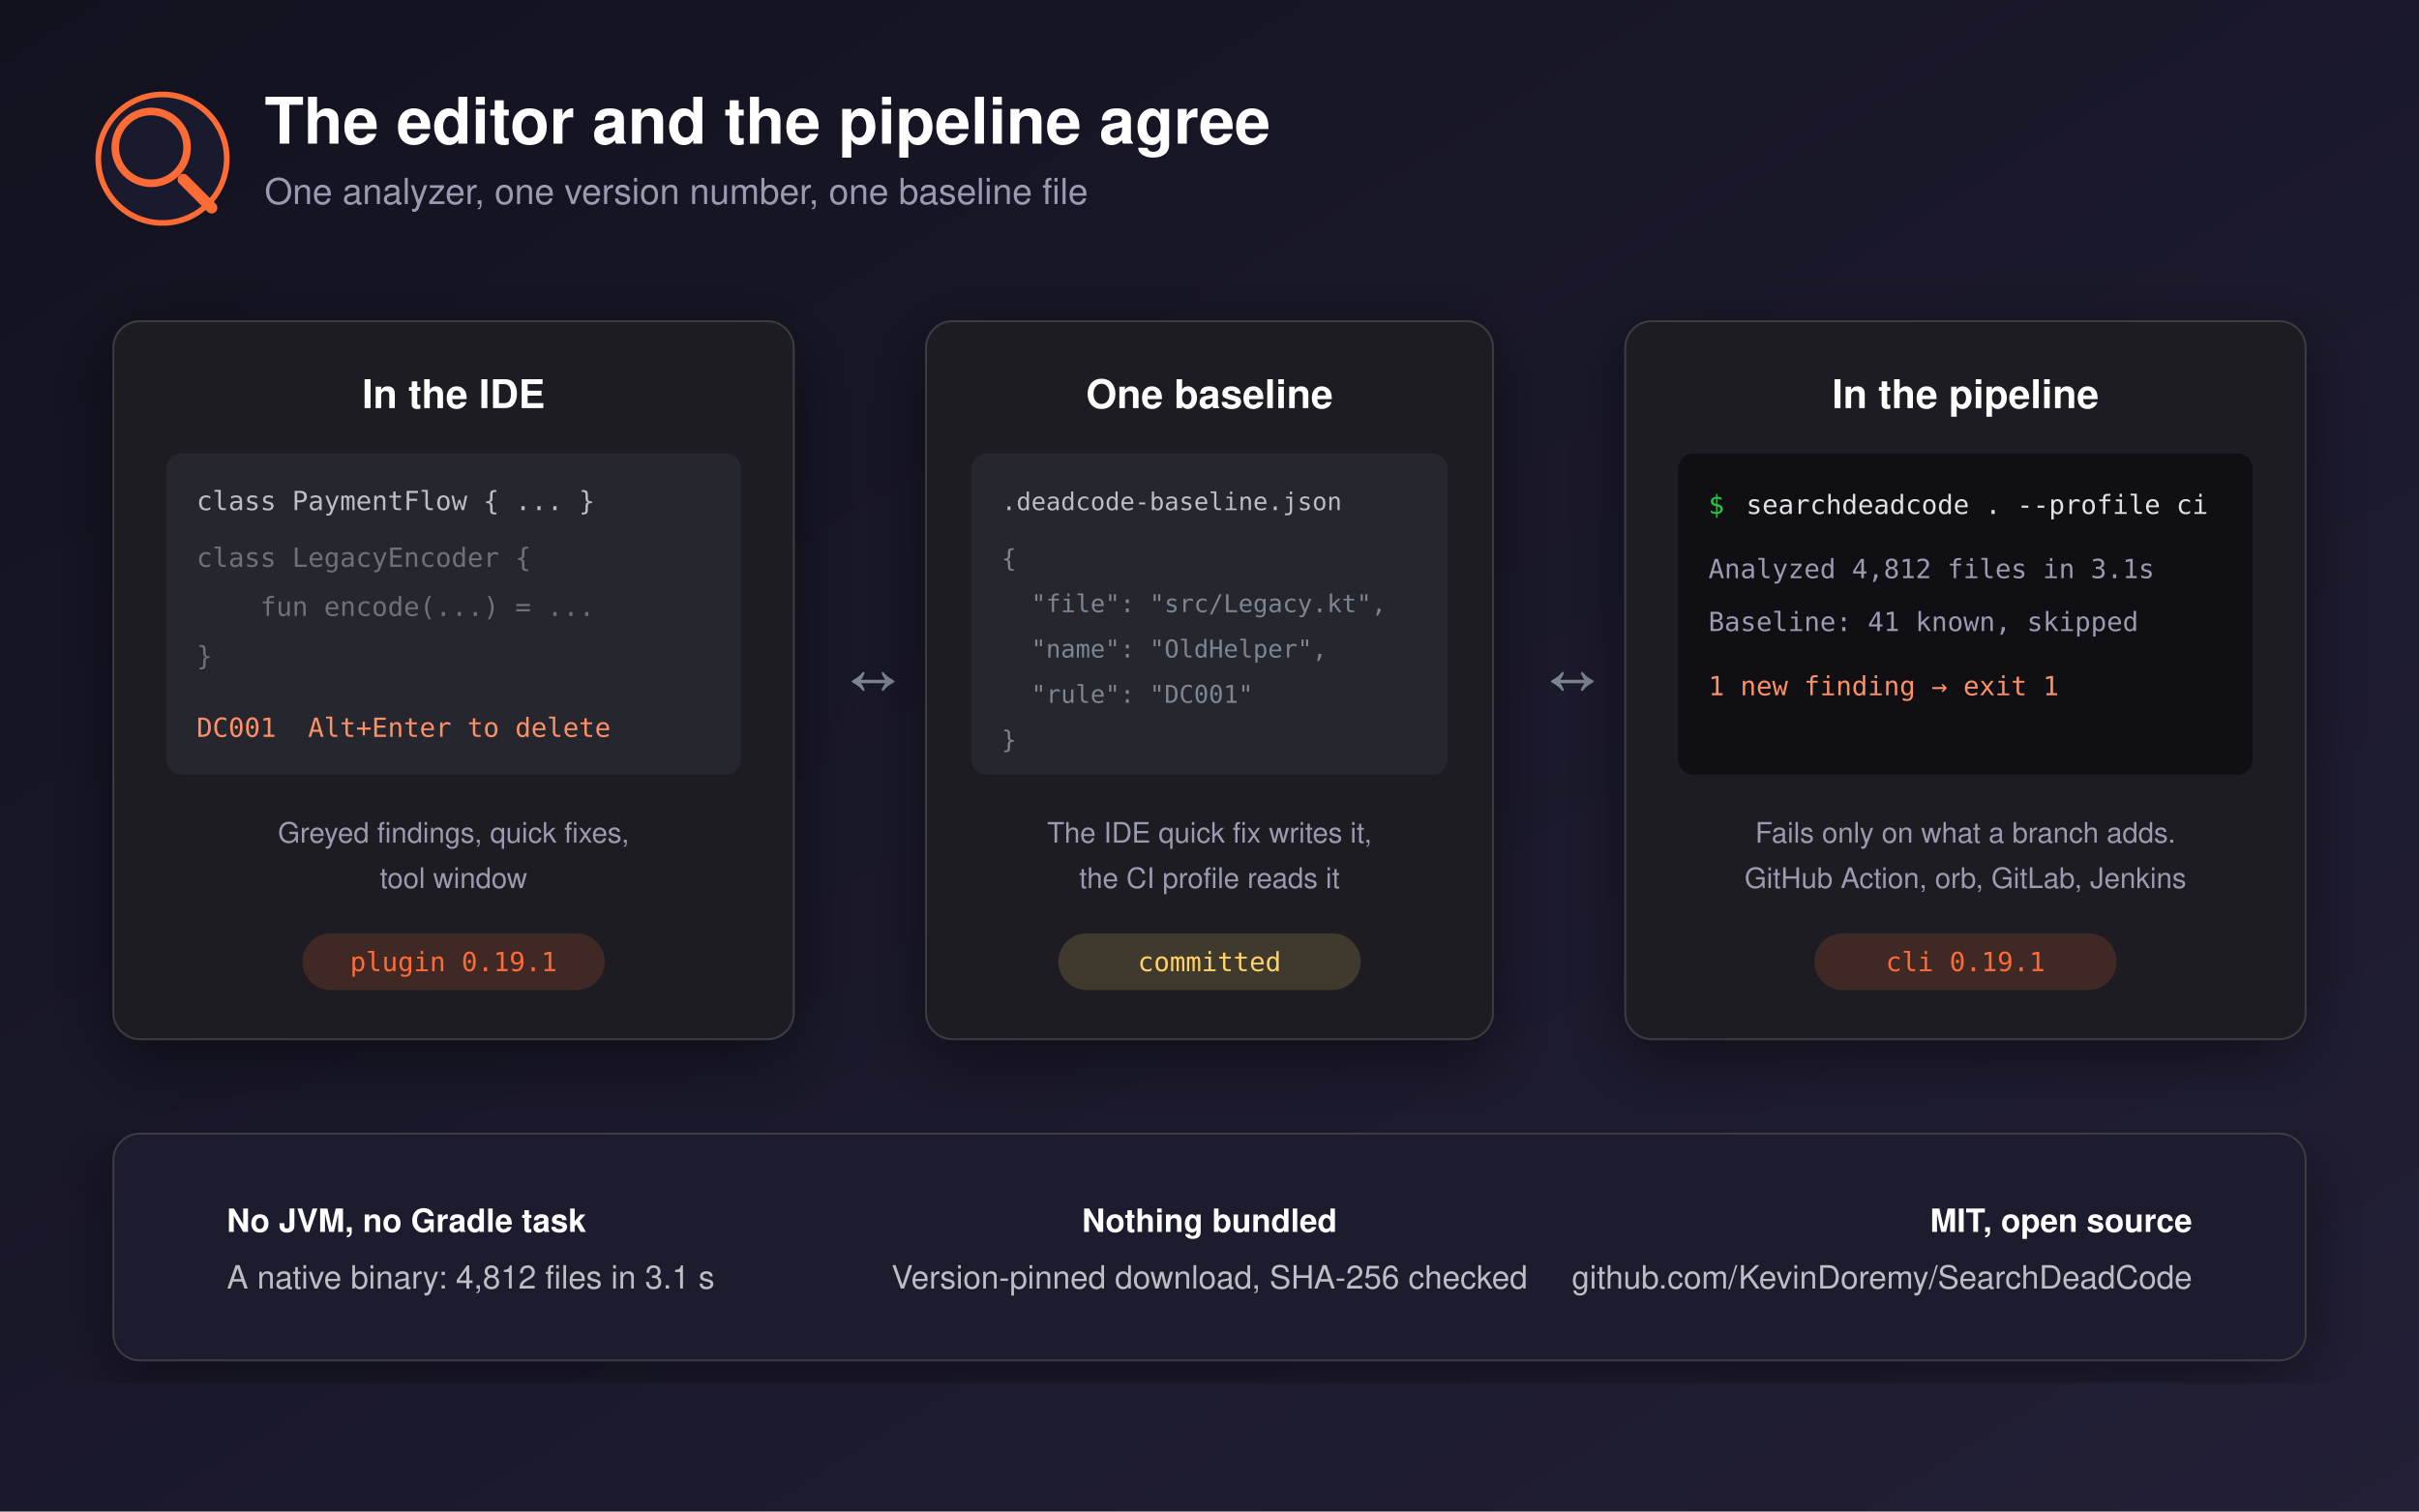
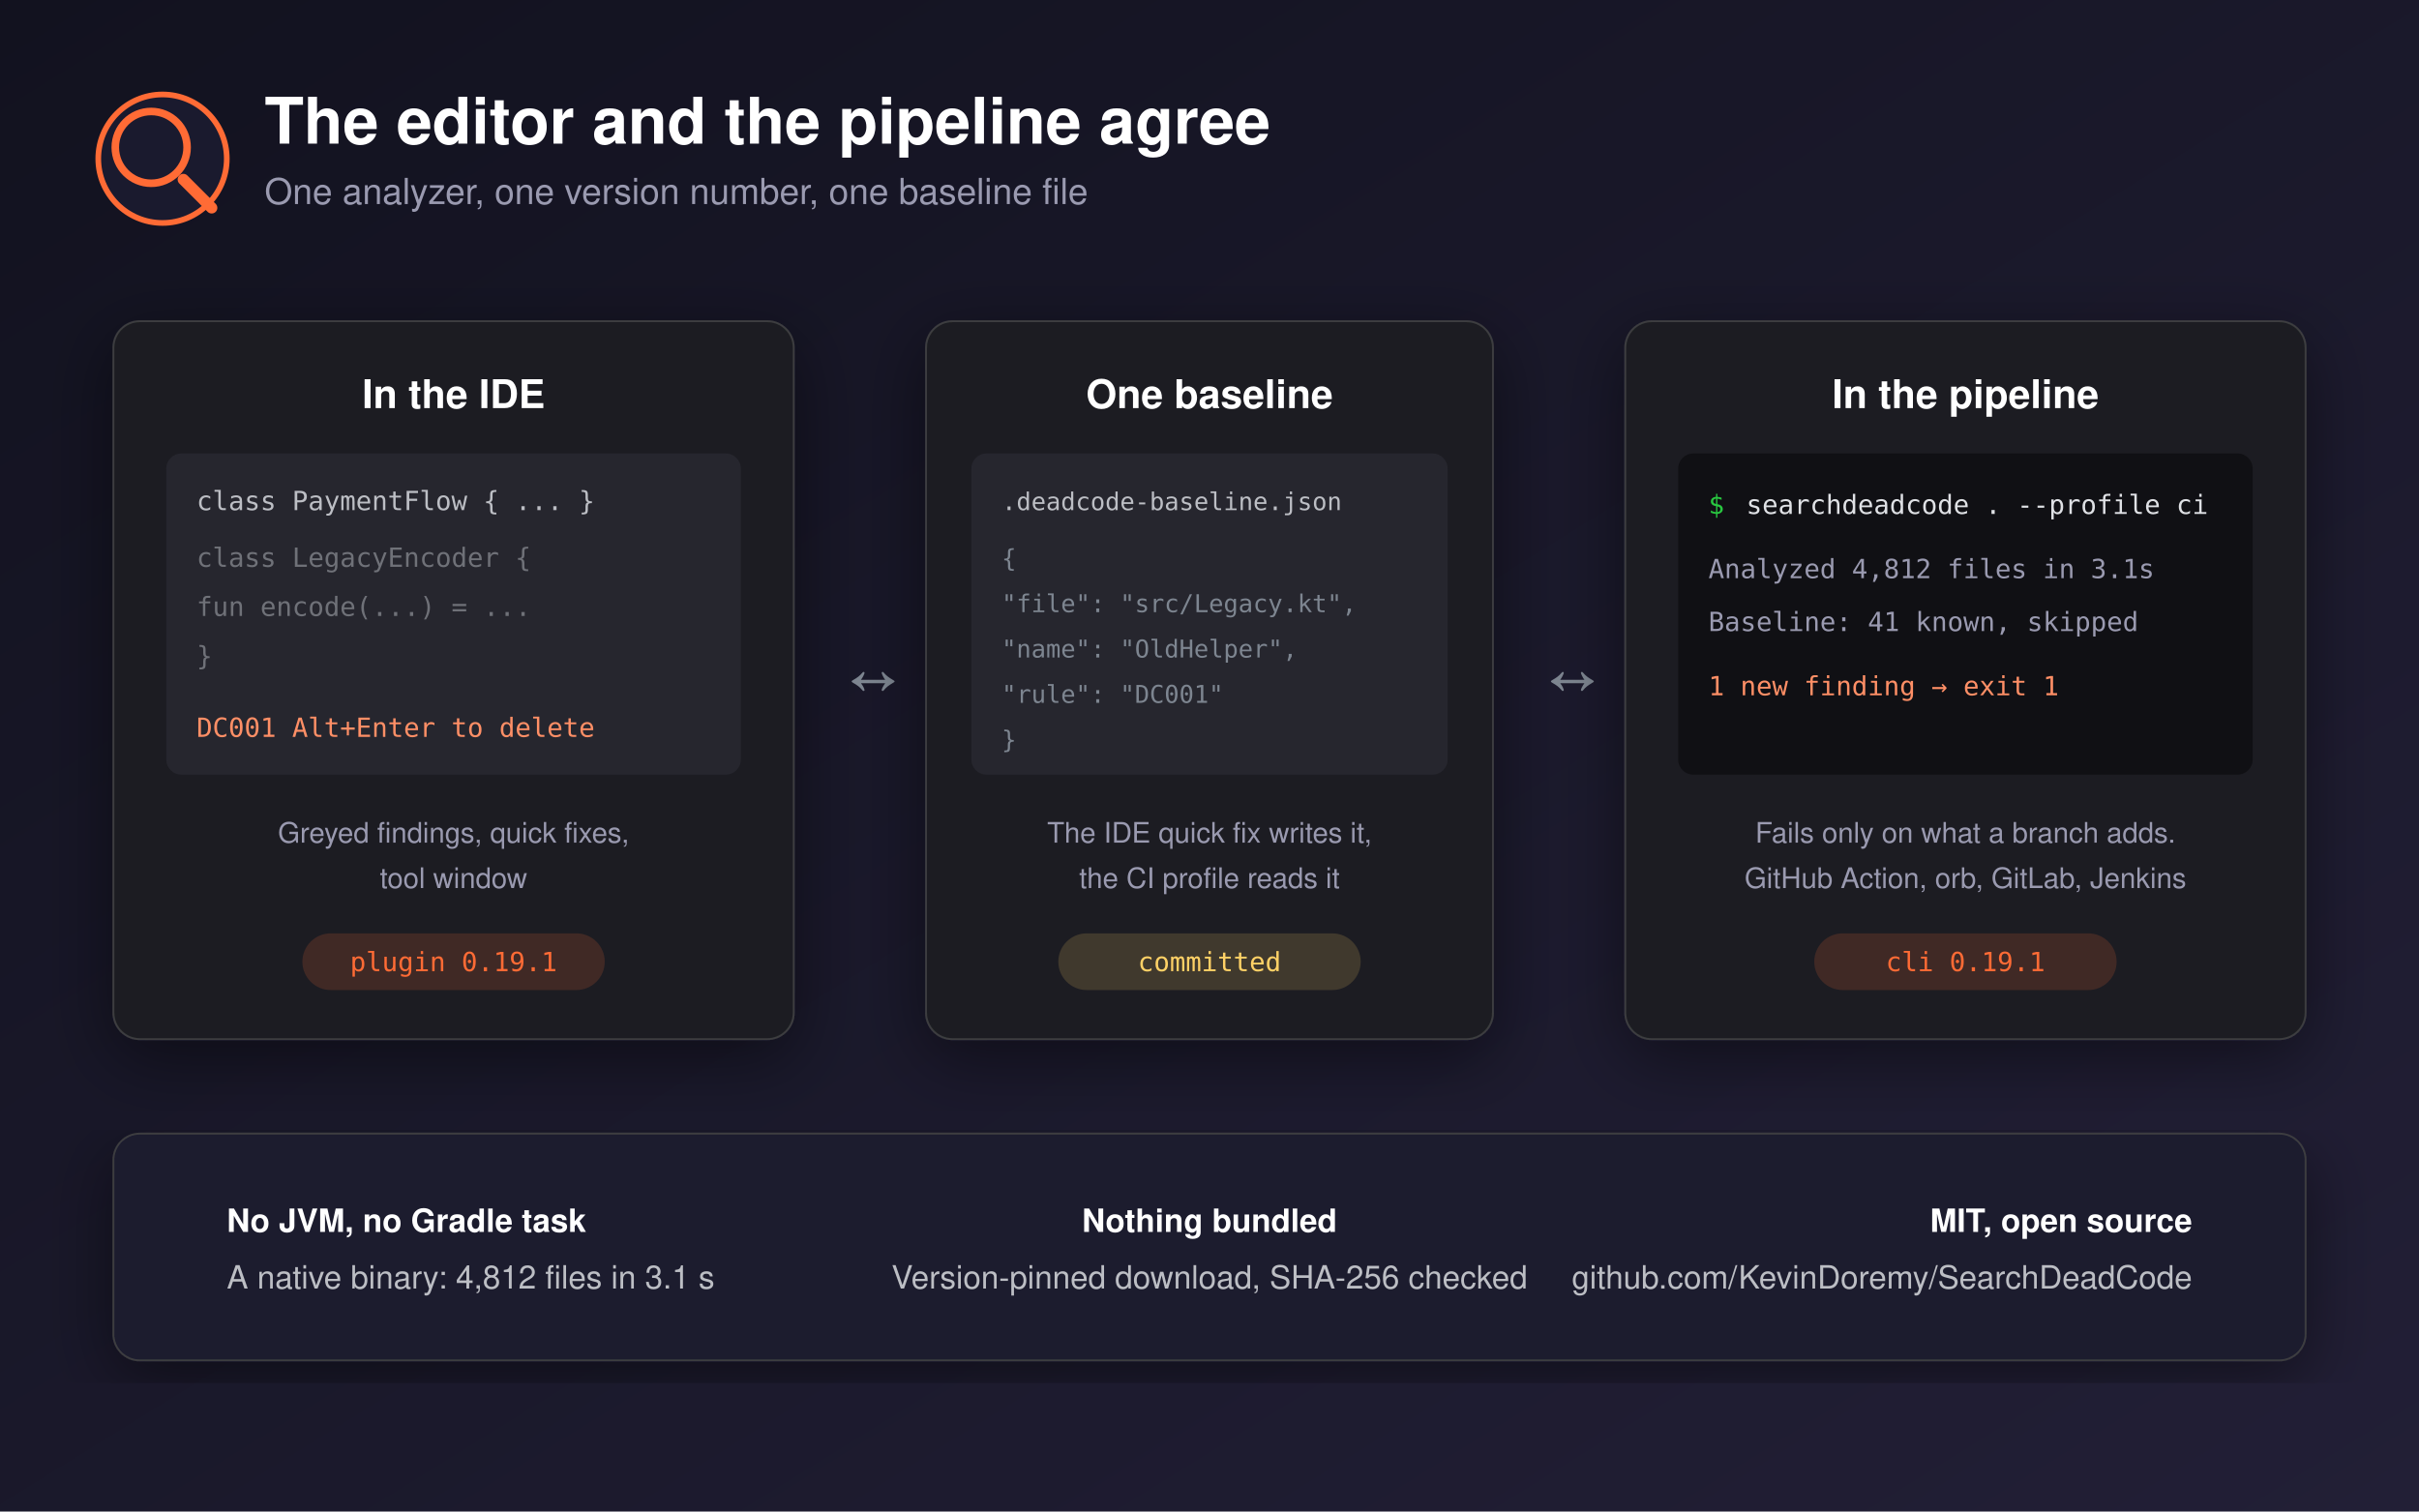
<svg xmlns="http://www.w3.org/2000/svg" width="1280" height="800" viewBox="0 0 1280 800">
  <defs>
-     <linearGradient id="bg" x1="0" y1="0" x2="1" y2="1">
+     <linearGradient id="bg" x1="0" x2="1" y1="0" y2="1">
      <stop offset="0" stop-color="#12121f" />
      <stop offset="1" stop-color="#221f36" />
    </linearGradient>
-     <filter id="shadow" x="-10%" y="-10%" width="120%" height="120%">
-       <feDropShadow dx="0" dy="10" stdDeviation="18" flood-color="#000000" flood-opacity="0.45" />
+     <filter id="shadow" width="120%" height="120%" x="-10%" y="-10%">
+       <feDropShadow dx="0" dy="10" flood-color="#000" flood-opacity=".45" stdDeviation="18" />
    </filter>
  </defs>
  <rect width="1280" height="800" fill="url(#bg)" />
  <circle cx="86" cy="84" r="34" fill="#1a1a2e" stroke="#ff6b35" stroke-width="3" />
-   <line x1="97" y1="95" x2="112" y2="110" stroke="#ff6b35" stroke-width="6" stroke-linecap="round" />
+   <line x1="97" x2="112" y1="95" y2="110" stroke="#ff6b35" stroke-linecap="round" stroke-width="6" />
  <circle cx="80" cy="78" r="19" fill="none" stroke="#ff6b35" stroke-width="4" />
-   <text x="140" y="76" font-family="Helvetica, Arial, sans-serif" font-size="34" font-weight="bold" fill="#ffffff">The editor and the pipeline agree</text>
-   <text x="140" y="108" font-family="Helvetica, Arial, sans-serif" font-size="19" fill="#9a9ab0">One analyzer, one version number, one baseline file</text>
-   <rect x="60" y="170" width="360" height="380" rx="14" fill="#1e1f22" stroke="#3c3d40" filter="url(#shadow)" />
-   <text x="240" y="216" font-family="Helvetica, Arial, sans-serif" font-size="21" font-weight="bold" fill="#ffffff" text-anchor="middle">In the IDE</text>
-   <rect x="88" y="240" width="304" height="170" rx="8" fill="#26262e" />
+   <text x="140" y="76" fill="#fff" font-family="Helvetica, Arial, sans-serif" font-size="34" font-weight="bold">The editor and the pipeline agree</text>
+   <text x="140" y="108" fill="#9a9ab0" font-family="Helvetica, Arial, sans-serif" font-size="19">One analyzer, one version number, one baseline file</text>
+   <rect width="360" height="380" x="60" y="170" fill="#1e1f22" stroke="#3c3d40" filter="url(#shadow)" rx="14" />
+   <text x="240" y="216" fill="#fff" font-family="Helvetica, Arial, sans-serif" font-size="21" font-weight="bold" text-anchor="middle">In the IDE</text>
+   <rect width="304" height="170" x="88" y="240" fill="#26262e" rx="8" />
  <g font-family="Menlo, monospace" font-size="14" xml:space="preserve">
    <text x="104" y="270" fill="#bcbec4">class PaymentFlow { ... }</text>
    <text x="104" y="300" fill="#6f7178">class LegacyEncoder {</text>
-     <text x="104" y="326" fill="#6f7178">    fun encode(...) = ...</text>
+     <text x="104" y="326" fill="#6f7178">fun encode(...) = ...</text>
    <text x="104" y="352" fill="#6f7178">}</text>
-     <text x="104" y="390" fill="#ff8f66">DC001  Alt+Enter to delete</text>
+     <text x="104" y="390" fill="#ff8f66">DC001 Alt+Enter to delete</text>
  </g>
-   <text x="240" y="446" font-family="Helvetica, Arial, sans-serif" font-size="15" fill="#9a9ab0" text-anchor="middle">Greyed findings, quick fixes,</text>
-   <text x="240" y="470" font-family="Helvetica, Arial, sans-serif" font-size="15" fill="#9a9ab0" text-anchor="middle">tool window</text>
-   <rect x="160" y="494" width="160" height="30" rx="15" fill="#ff6b35" opacity="0.16" />
-   <text x="240" y="514" font-family="Menlo, monospace" font-size="14" fill="#ff6b35" text-anchor="middle">plugin 0.19.1</text>
-   <text x="447" y="370" font-family="Helvetica, Arial, sans-serif" font-size="30" fill="#7d8590">↔</text>
-   <rect x="490" y="170" width="300" height="380" rx="14" fill="#1e1f22" stroke="#3c3d40" filter="url(#shadow)" />
-   <text x="640" y="216" font-family="Helvetica, Arial, sans-serif" font-size="21" font-weight="bold" fill="#ffffff" text-anchor="middle">One baseline</text>
-   <rect x="514" y="240" width="252" height="170" rx="8" fill="#26262e" />
+   <text x="240" y="446" fill="#9a9ab0" font-family="Helvetica, Arial, sans-serif" font-size="15" text-anchor="middle">Greyed findings, quick fixes,</text>
+   <text x="240" y="470" fill="#9a9ab0" font-family="Helvetica, Arial, sans-serif" font-size="15" text-anchor="middle">tool window</text>
+   <rect width="160" height="30" x="160" y="494" fill="#ff6b35" opacity=".16" rx="15" />
+   <text x="240" y="514" fill="#ff6b35" font-family="Menlo, monospace" font-size="14" text-anchor="middle">plugin 0.19.1</text>
+   <text x="447" y="370" fill="#7d8590" font-family="Helvetica, Arial, sans-serif" font-size="30">↔</text>
+   <rect width="300" height="380" x="490" y="170" fill="#1e1f22" stroke="#3c3d40" filter="url(#shadow)" rx="14" />
+   <text x="640" y="216" fill="#fff" font-family="Helvetica, Arial, sans-serif" font-size="21" font-weight="bold" text-anchor="middle">One baseline</text>
+   <rect width="252" height="170" x="514" y="240" fill="#26262e" rx="8" />
  <g font-family="Menlo, monospace" font-size="13" xml:space="preserve">
    <text x="530" y="270" fill="#bcbec4">.deadcode-baseline.json</text>
    <text x="530" y="300" fill="#7d8590">{</text>
-     <text x="530" y="324" fill="#7d8590">  "file": "src/Legacy.kt",</text>
-     <text x="530" y="348" fill="#7d8590">  "name": "OldHelper",</text>
-     <text x="530" y="372" fill="#7d8590">  "rule": "DC001"</text>
+     <text x="530" y="324" fill="#7d8590">"file": "src/Legacy.kt",</text>
+     <text x="530" y="348" fill="#7d8590">"name": "OldHelper",</text>
+     <text x="530" y="372" fill="#7d8590">"rule": "DC001"</text>
    <text x="530" y="396" fill="#7d8590">}</text>
  </g>
-   <text x="640" y="446" font-family="Helvetica, Arial, sans-serif" font-size="15" fill="#9a9ab0" text-anchor="middle">The IDE quick fix writes it,</text>
-   <text x="640" y="470" font-family="Helvetica, Arial, sans-serif" font-size="15" fill="#9a9ab0" text-anchor="middle">the CI profile reads it</text>
-   <rect x="560" y="494" width="160" height="30" rx="15" fill="#ffd166" opacity="0.16" />
-   <text x="640" y="514" font-family="Menlo, monospace" font-size="14" fill="#ffd166" text-anchor="middle">committed</text>
-   <text x="817" y="370" font-family="Helvetica, Arial, sans-serif" font-size="30" fill="#7d8590">↔</text>
-   <rect x="860" y="170" width="360" height="380" rx="14" fill="#1e1f22" stroke="#3c3d40" filter="url(#shadow)" />
-   <text x="1040" y="216" font-family="Helvetica, Arial, sans-serif" font-size="21" font-weight="bold" fill="#ffffff" text-anchor="middle">In the pipeline</text>
-   <rect x="888" y="240" width="304" height="170" rx="8" fill="#101014" />
+   <text x="640" y="446" fill="#9a9ab0" font-family="Helvetica, Arial, sans-serif" font-size="15" text-anchor="middle">The IDE quick fix writes it,</text>
+   <text x="640" y="470" fill="#9a9ab0" font-family="Helvetica, Arial, sans-serif" font-size="15" text-anchor="middle">the CI profile reads it</text>
+   <rect width="160" height="30" x="560" y="494" fill="#ffd166" opacity=".16" rx="15" />
+   <text x="640" y="514" fill="#ffd166" font-family="Menlo, monospace" font-size="14" text-anchor="middle">committed</text>
+   <text x="817" y="370" fill="#7d8590" font-family="Helvetica, Arial, sans-serif" font-size="30">↔</text>
+   <rect width="360" height="380" x="860" y="170" fill="#1e1f22" stroke="#3c3d40" filter="url(#shadow)" rx="14" />
+   <text x="1040" y="216" fill="#fff" font-family="Helvetica, Arial, sans-serif" font-size="21" font-weight="bold" text-anchor="middle">In the pipeline</text>
+   <rect width="304" height="170" x="888" y="240" fill="#101014" rx="8" />
  <g font-family="Menlo, monospace" font-size="14" xml:space="preserve">
-     <text x="904" y="272" fill="#28c840">$ </text>
+     <text x="904" y="272" fill="#28c840">$</text>
    <text x="924" y="272" fill="#dfe1e5">searchdeadcode . --profile ci</text>
    <text x="904" y="306" fill="#9a9ab0">Analyzed 4,812 files in 3.1s</text>
    <text x="904" y="334" fill="#9a9ab0">Baseline: 41 known, skipped</text>
    <text x="904" y="368" fill="#ff8f66">1 new finding → exit 1</text>
  </g>
-   <text x="1040" y="446" font-family="Helvetica, Arial, sans-serif" font-size="15" fill="#9a9ab0" text-anchor="middle">Fails only on what a branch adds.</text>
-   <text x="1040" y="470" font-family="Helvetica, Arial, sans-serif" font-size="15" fill="#9a9ab0" text-anchor="middle">GitHub Action, orb, GitLab, Jenkins</text>
-   <rect x="960" y="494" width="160" height="30" rx="15" fill="#ff6b35" opacity="0.16" />
-   <text x="1040" y="514" font-family="Menlo, monospace" font-size="14" fill="#ff6b35" text-anchor="middle">cli 0.19.1</text>
-   <rect x="60" y="600" width="1160" height="120" rx="14" fill="#1a1a2e" stroke="#3c3d40" filter="url(#shadow)" />
-   <g font-family="Helvetica, Arial, sans-serif" font-size="17" fill="#bcbec4">
-     <text x="120" y="652" font-weight="bold" fill="#ffffff">No JVM, no Gradle task</text>
+   <text x="1040" y="446" fill="#9a9ab0" font-family="Helvetica, Arial, sans-serif" font-size="15" text-anchor="middle">Fails only on what a branch adds.</text>
+   <text x="1040" y="470" fill="#9a9ab0" font-family="Helvetica, Arial, sans-serif" font-size="15" text-anchor="middle">GitHub Action, orb, GitLab, Jenkins</text>
+   <rect width="160" height="30" x="960" y="494" fill="#ff6b35" opacity=".16" rx="15" />
+   <text x="1040" y="514" fill="#ff6b35" font-family="Menlo, monospace" font-size="14" text-anchor="middle">cli 0.19.1</text>
+   <rect width="1160" height="120" x="60" y="600" fill="#1a1a2e" stroke="#3c3d40" filter="url(#shadow)" rx="14" />
+   <g fill="#bcbec4" font-family="Helvetica, Arial, sans-serif" font-size="17">
+     <text x="120" y="652" fill="#fff" font-weight="bold">No JVM, no Gradle task</text>
    <text x="120" y="682">A native binary: 4,812 files in 3.1 s</text>
-     <text x="640" y="652" font-weight="bold" fill="#ffffff" text-anchor="middle">Nothing bundled</text>
+     <text x="640" y="652" fill="#fff" font-weight="bold" text-anchor="middle">Nothing bundled</text>
    <text x="640" y="682" text-anchor="middle">Version-pinned download, SHA-256 checked</text>
-     <text x="1160" y="652" font-weight="bold" fill="#ffffff" text-anchor="end">MIT, open source</text>
+     <text x="1160" y="652" fill="#fff" font-weight="bold" text-anchor="end">MIT, open source</text>
    <text x="1160" y="682" text-anchor="end">github.com/KevinDoremy/SearchDeadCode</text>
  </g>
</svg>
